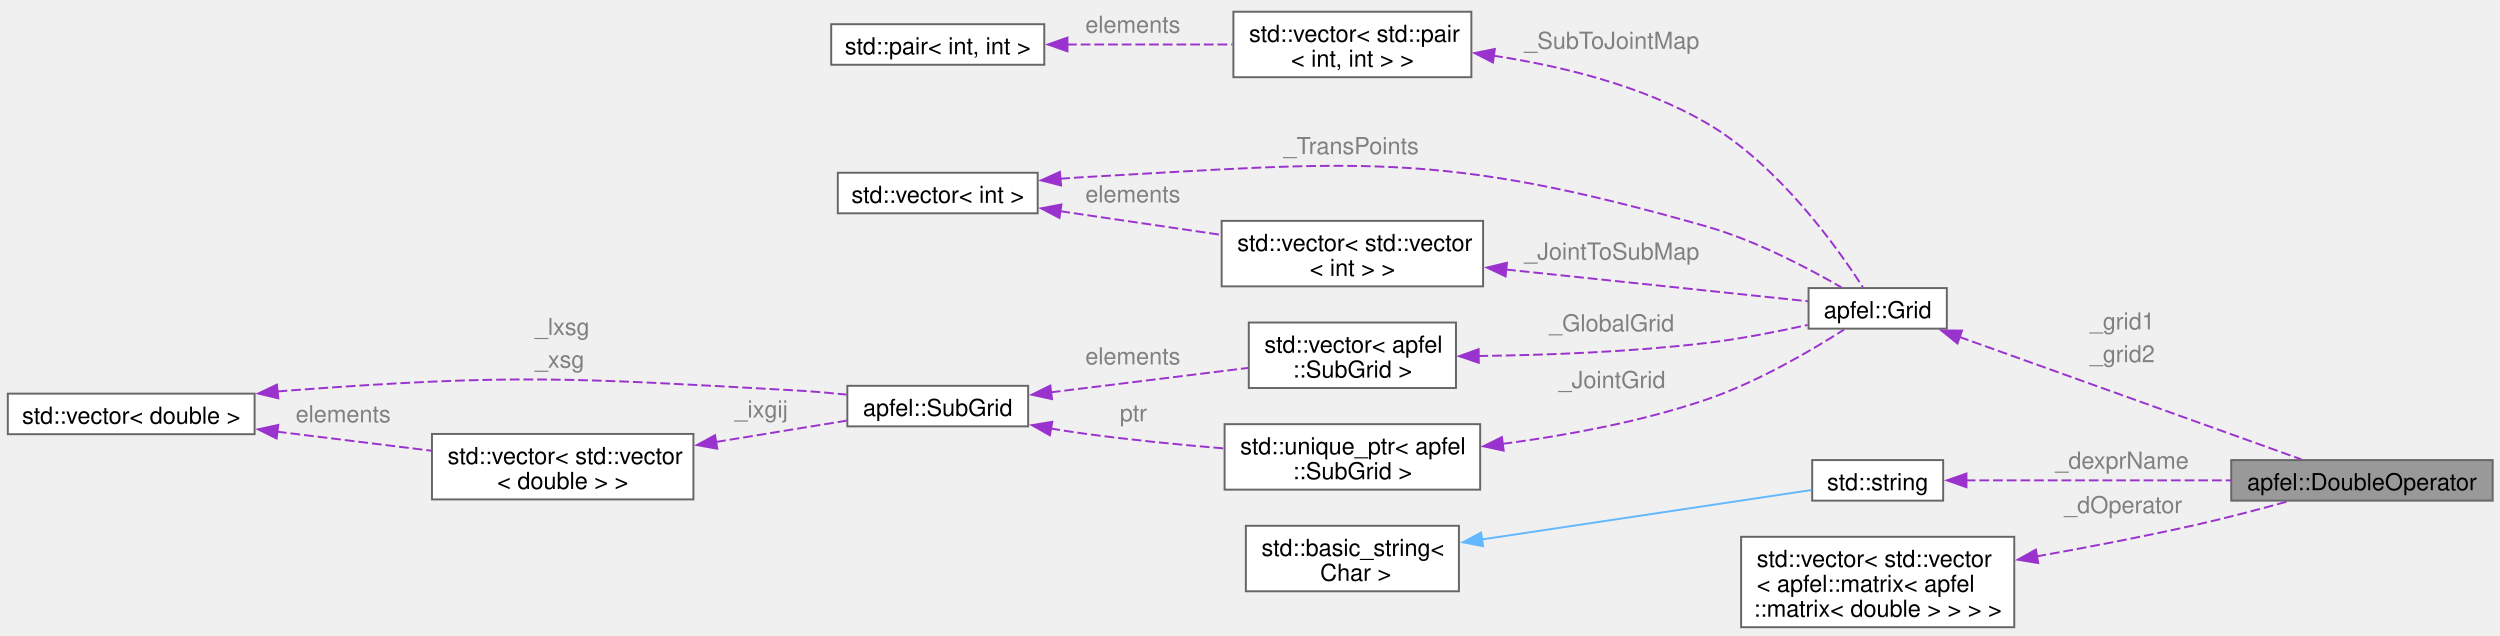
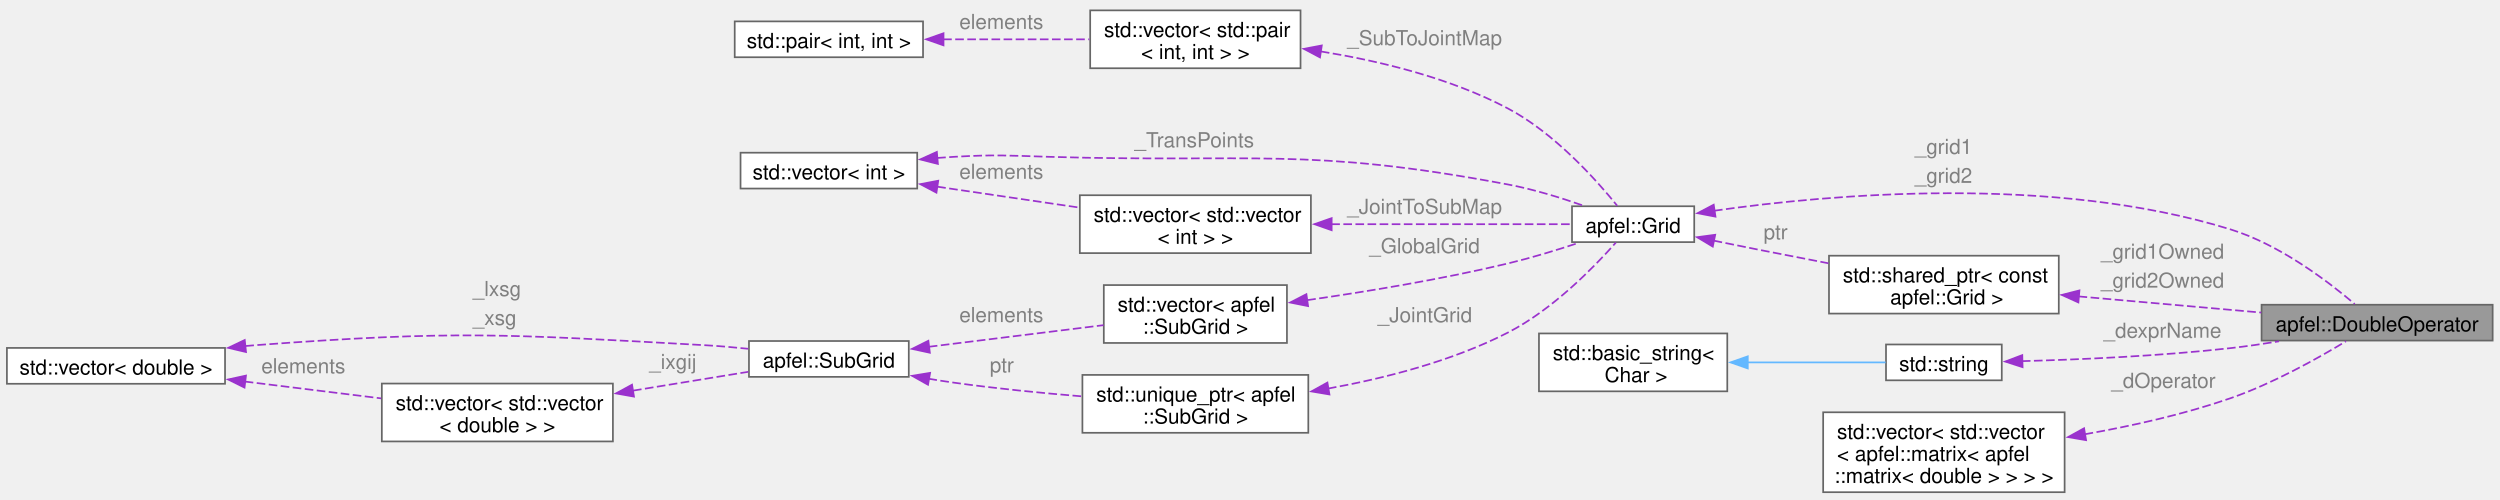
- <svg xmlns="http://www.w3.org/2000/svg" xmlns:xlink="http://www.w3.org/1999/xlink" width="1279pt" height="325pt" viewBox="0.00 0.00 1279.00 325.00">
-   <g id="graph0" class="graph" transform="scale(1 1) rotate(0) translate(4 320.88)">
+ <svg xmlns="http://www.w3.org/2000/svg" xmlns:xlink="http://www.w3.org/1999/xlink" width="1447pt" height="289pt" viewBox="0.00 0.00 1447.00 289.00">
+   <g id="graph0" class="graph" transform="scale(1 1) rotate(0) translate(4 284.88)">
    <g id="Node000001" class="node">
      <g id="a_Node000001">
        <a xlink:title="This class defines the basic object DoubleOperator which essentially contains the convolution between...">
-           <polygon fill="#999999" stroke="#666666" points="1271.25,-85.5 1137.5,-85.5 1137.5,-64.75 1271.25,-64.75 1271.25,-85.5" />
-           <text xml:space="preserve" text-anchor="middle" x="1204.38" y="-70.1" font-family="Helvetica,sans-Serif" font-size="12.00">apfel::DoubleOperator</text>
+           <polygon fill="#999999" stroke="#666666" points="1438.75,-108.5 1305,-108.5 1305,-87.75 1438.75,-87.75 1438.75,-108.5" />
+           <text xml:space="preserve" text-anchor="middle" x="1371.88" y="-93.1" font-family="Helvetica,sans-Serif" font-size="12.00">apfel::DoubleOperator</text>
        </a>
      </g>
    </g>
    <g id="Node000002" class="node">
      <g id="a_Node000002">
-         <a xlink:href="classapfel_1_1Grid.html" target="_top" xlink:title="The Grid class defines ab object that is essentially a collection of &quot;SubGrid&quot; objects plus other glo...">
-           <polygon fill="white" stroke="#666666" points="992,-173.5 921.25,-173.5 921.25,-152.75 992,-152.75 992,-173.5" />
-           <text xml:space="preserve" text-anchor="middle" x="956.62" y="-158.1" font-family="Helvetica,sans-Serif" font-size="12.00">apfel::Grid</text>
+         <a xlink:title=" ">
+           <polygon fill="white" stroke="#666666" points="1187.62,-136.88 1054.62,-136.88 1054.62,-103.38 1187.62,-103.38 1187.62,-136.88" />
+           <text xml:space="preserve" text-anchor="start" x="1062.62" y="-121.47" font-family="Helvetica,sans-Serif" font-size="12.00">std::shared_ptr&lt; const</text>
+           <text xml:space="preserve" text-anchor="middle" x="1121.12" y="-108.72" font-family="Helvetica,sans-Serif" font-size="12.00"> apfel::Grid &gt;</text>
        </a>
      </g>
    </g>
    <g id="edge1_Node000001_Node000002" class="edge">
      <g id="a_edge1_Node000001_Node000002">
        <a xlink:title=" ">
-           <path fill="none" stroke="#9a32cd" stroke-dasharray="5,2" d="M998.35,-148.54C1047.65,-130.89 1129.49,-101.58 1173.38,-85.87" />
-           <polygon fill="#9a32cd" stroke="#9a32cd" points="997.42,-145.16 989.18,-151.82 999.78,-151.75 997.42,-145.16" />
-         </a>
-       </g>
-       <text xml:space="preserve" text-anchor="start" x="1065.12" y="-152.34" font-family="Helvetica,sans-Serif" font-size="12.00" fill="grey">_grid1</text>
-       <text xml:space="preserve" text-anchor="start" x="1065.12" y="-135.59" font-family="Helvetica,sans-Serif" font-size="12.00" fill="grey">_grid2</text>
+           <path fill="none" stroke="#9a32cd" stroke-dasharray="5,2" d="M1199.06,-113.32C1232.93,-110.33 1272.31,-106.84 1304.82,-103.97" />
+           <polygon fill="#9a32cd" stroke="#9a32cd" points="1198.97,-109.82 1189.31,-114.18 1199.58,-116.79 1198.97,-109.82" />
+         </a>
+       </g>
+       <text xml:space="preserve" text-anchor="start" x="1212" y="-135.13" font-family="Helvetica,sans-Serif" font-size="12.00" fill="grey">_grid1Owned</text>
+       <text xml:space="preserve" text-anchor="start" x="1212" y="-118.38" font-family="Helvetica,sans-Serif" font-size="12.00" fill="grey">_grid2Owned</text>
    </g>
    <g id="Node000003" class="node">
      <g id="a_Node000003">
-         <a xlink:title=" ">
-           <polygon fill="white" stroke="#666666" points="748.75,-314.88 627,-314.88 627,-281.38 748.75,-281.38 748.75,-314.88" />
-           <text xml:space="preserve" text-anchor="start" x="635" y="-299.48" font-family="Helvetica,sans-Serif" font-size="12.00">std::vector&lt; std::pair</text>
-           <text xml:space="preserve" text-anchor="middle" x="687.88" y="-286.73" font-family="Helvetica,sans-Serif" font-size="12.00">&lt; int, int &gt; &gt;</text>
-         </a>
-       </g>
+         <a xlink:href="classapfel_1_1Grid.html" target="_top" xlink:title="The Grid class defines ab object that is essentially a collection of &quot;SubGrid&quot; objects plus other glo...">
+           <polygon fill="white" stroke="#666666" points="976.62,-165.5 905.88,-165.5 905.88,-144.75 976.62,-144.75 976.62,-165.5" />
+           <text xml:space="preserve" text-anchor="middle" x="941.25" y="-150.1" font-family="Helvetica,sans-Serif" font-size="12.00">apfel::Grid</text>
+         </a>
+       </g>
+     </g>
+     <g id="edge15_Node000001_Node000003" class="edge">
+       <g id="a_edge15_Node000001_Node000003">
+         <a xlink:title=" ">
+           <path fill="none" stroke="#9a32cd" stroke-dasharray="5,2" d="M988.05,-162.89C1055.33,-172.49 1184.02,-183.96 1287,-152.12 1315.46,-143.33 1343.54,-121.98 1358.9,-108.91" />
+           <polygon fill="#9a32cd" stroke="#9a32cd" points="988.92,-159.48 978.51,-161.47 987.89,-166.4 988.92,-159.48" />
+         </a>
+       </g>
+       <text xml:space="preserve" text-anchor="start" x="1104.25" y="-195.79" font-family="Helvetica,sans-Serif" font-size="12.00" fill="grey">_grid1</text>
+       <text xml:space="preserve" text-anchor="start" x="1104.25" y="-179.04" font-family="Helvetica,sans-Serif" font-size="12.00" fill="grey">_grid2</text>
    </g>
    <g id="edge2_Node000002_Node000003" class="edge">
      <g id="a_edge2_Node000002_Node000003">
        <a xlink:title=" ">
-           <path fill="none" stroke="#9a32cd" stroke-dasharray="5,2" d="M759.87,-292.41C794.54,-287.19 835.77,-277.2 868.75,-258.12 905.89,-236.64 936.19,-193.94 949.02,-173.94" />
-           <polygon fill="#9a32cd" stroke="#9a32cd" points="759.79,-288.89 750.37,-293.74 760.76,-295.82 759.79,-288.89" />
-         </a>
-       </g>
-       <text xml:space="preserve" text-anchor="start" x="775.75" y="-295.92" font-family="Helvetica,sans-Serif" font-size="12.00" fill="grey">_SubToJointMap</text>
+           <path fill="none" stroke="#9a32cd" stroke-dasharray="5,2" d="M987.83,-145.61C996.44,-143.85 1005.36,-142.04 1013.75,-140.38 1026.84,-137.78 1040.86,-135.06 1054.27,-132.5" />
+           <polygon fill="#9a32cd" stroke="#9a32cd" points="987.35,-142.14 978.26,-147.59 988.76,-149 987.35,-142.14" />
+         </a>
+       </g>
+       <text xml:space="preserve" text-anchor="start" x="1016.75" y="-146.38" font-family="Helvetica,sans-Serif" font-size="12.00" fill="grey">ptr</text>
    </g>
    <g id="Node000004" class="node">
      <g id="a_Node000004">
        <a xlink:title=" ">
-           <polygon fill="white" stroke="#666666" points="530.25,-308.5 421.25,-308.5 421.25,-287.75 530.25,-287.75 530.25,-308.5" />
-           <text xml:space="preserve" text-anchor="middle" x="475.75" y="-293.1" font-family="Helvetica,sans-Serif" font-size="12.00">std::pair&lt; int, int &gt;</text>
+           <polygon fill="white" stroke="#666666" points="748.75,-278.88 627,-278.88 627,-245.38 748.75,-245.38 748.75,-278.88" />
+           <text xml:space="preserve" text-anchor="start" x="635" y="-263.48" font-family="Helvetica,sans-Serif" font-size="12.00">std::vector&lt; std::pair</text>
+           <text xml:space="preserve" text-anchor="middle" x="687.88" y="-250.72" font-family="Helvetica,sans-Serif" font-size="12.00">&lt; int, int &gt; &gt;</text>
        </a>
      </g>
    </g>
    <g id="edge3_Node000003_Node000004" class="edge">
      <g id="a_edge3_Node000003_Node000004">
        <a xlink:title=" ">
-           <path fill="none" stroke="#9a32cd" stroke-dasharray="5,2" d="M541.88,-298.12C568.89,-298.12 600.02,-298.12 626.5,-298.12" />
-           <polygon fill="#9a32cd" stroke="#9a32cd" points="542.1,-294.63 532.1,-298.13 542.1,-301.63 542.1,-294.63" />
-         </a>
-       </g>
-       <text xml:space="preserve" text-anchor="start" x="551.25" y="-304.12" font-family="Helvetica,sans-Serif" font-size="12.00" fill="grey">elements</text>
+           <path fill="none" stroke="#9a32cd" stroke-dasharray="5,2" d="M760.5,-255.11C794.76,-249.58 835.46,-239.71 868.75,-222.12 895.68,-207.91 919.9,-180.81 932.04,-165.8" />
+           <polygon fill="#9a32cd" stroke="#9a32cd" points="760.01,-251.64 750.64,-256.6 761.05,-258.57 760.01,-251.64" />
+         </a>
+       </g>
+       <text xml:space="preserve" text-anchor="start" x="775.75" y="-258.73" font-family="Helvetica,sans-Serif" font-size="12.00" fill="grey">_SubToJointMap</text>
    </g>
    <g id="Node000005" class="node">
      <g id="a_Node000005">
        <a xlink:title=" ">
-           <polygon fill="white" stroke="#666666" points="754.75,-207.88 621,-207.88 621,-174.38 754.75,-174.38 754.75,-207.88" />
-           <text xml:space="preserve" text-anchor="start" x="629" y="-192.47" font-family="Helvetica,sans-Serif" font-size="12.00">std::vector&lt; std::vector</text>
-           <text xml:space="preserve" text-anchor="middle" x="687.88" y="-179.72" font-family="Helvetica,sans-Serif" font-size="12.00">&lt; int &gt; &gt;</text>
-         </a>
-       </g>
-     </g>
-     <g id="edge4_Node000002_Node000005" class="edge">
-       <g id="a_edge4_Node000002_Node000005">
-         <a xlink:title=" ">
-           <path fill="none" stroke="#9a32cd" stroke-dasharray="5,2" d="M766.52,-182.98C817.67,-177.61 882.17,-170.84 921.08,-166.75" />
-           <polygon fill="#9a32cd" stroke="#9a32cd" points="766.24,-179.48 756.66,-184.01 766.97,-186.45 766.24,-179.48" />
-         </a>
-       </g>
-       <text xml:space="preserve" text-anchor="start" x="775.75" y="-188.07" font-family="Helvetica,sans-Serif" font-size="12.00" fill="grey">_JointToSubMap</text>
+           <polygon fill="white" stroke="#666666" points="530.25,-272.5 421.25,-272.5 421.25,-251.75 530.25,-251.75 530.25,-272.5" />
+           <text xml:space="preserve" text-anchor="middle" x="475.75" y="-257.1" font-family="Helvetica,sans-Serif" font-size="12.00">std::pair&lt; int, int &gt;</text>
+         </a>
+       </g>
+     </g>
+     <g id="edge4_Node000004_Node000005" class="edge">
+       <g id="a_edge4_Node000004_Node000005">
+         <a xlink:title=" ">
+           <path fill="none" stroke="#9a32cd" stroke-dasharray="5,2" d="M541.88,-262.12C568.89,-262.12 600.02,-262.12 626.5,-262.12" />
+           <polygon fill="#9a32cd" stroke="#9a32cd" points="542.1,-258.63 532.1,-262.13 542.1,-265.63 542.1,-258.63" />
+         </a>
+       </g>
+       <text xml:space="preserve" text-anchor="start" x="551.25" y="-268.12" font-family="Helvetica,sans-Serif" font-size="12.00" fill="grey">elements</text>
    </g>
    <g id="Node000006" class="node">
      <g id="a_Node000006">
        <a xlink:title=" ">
-           <polygon fill="white" stroke="#666666" points="526.88,-232.5 424.62,-232.5 424.62,-211.75 526.88,-211.75 526.88,-232.5" />
-           <text xml:space="preserve" text-anchor="middle" x="475.75" y="-217.1" font-family="Helvetica,sans-Serif" font-size="12.00">std::vector&lt; int &gt;</text>
-         </a>
-       </g>
-     </g>
-     <g id="edge6_Node000002_Node000006" class="edge">
-       <g id="a_edge6_Node000002_Node000006">
-         <a xlink:title=" ">
-           <path fill="none" stroke="#9a32cd" stroke-dasharray="5,2" d="M538.42,-229.46C541.74,-229.72 545.03,-229.95 548.25,-230.12 690.91,-238.08 731.34,-244.28 868.75,-205.12 894.04,-197.92 920.99,-183.75 938.05,-173.88" />
-           <polygon fill="#9a32cd" stroke="#9a32cd" points="538.86,-225.99 528.59,-228.6 538.25,-232.96 538.86,-225.99" />
-         </a>
-       </g>
-       <text xml:space="preserve" text-anchor="start" x="652.62" y="-242.05" font-family="Helvetica,sans-Serif" font-size="12.00" fill="grey">_TransPoints</text>
-     </g>
-     <g id="edge5_Node000005_Node000006" class="edge">
-       <g id="a_edge5_Node000005_Node000006">
-         <a xlink:title=" ">
-           <path fill="none" stroke="#9a32cd" stroke-dasharray="5,2" d="M538.45,-212.83C541.77,-212.34 545.05,-211.85 548.25,-211.38 571.83,-207.88 597.67,-204.09 620.59,-200.75" />
-           <polygon fill="#9a32cd" stroke="#9a32cd" points="538.01,-209.36 528.63,-214.3 539.04,-216.28 538.01,-209.36" />
-         </a>
-       </g>
-       <text xml:space="preserve" text-anchor="start" x="551.25" y="-217.38" font-family="Helvetica,sans-Serif" font-size="12.00" fill="grey">elements</text>
+           <polygon fill="white" stroke="#666666" points="754.75,-171.88 621,-171.88 621,-138.38 754.75,-138.38 754.75,-171.88" />
+           <text xml:space="preserve" text-anchor="start" x="629" y="-156.47" font-family="Helvetica,sans-Serif" font-size="12.00">std::vector&lt; std::vector</text>
+           <text xml:space="preserve" text-anchor="middle" x="687.88" y="-143.72" font-family="Helvetica,sans-Serif" font-size="12.00">&lt; int &gt; &gt;</text>
+         </a>
+       </g>
+     </g>
+     <g id="edge5_Node000003_Node000006" class="edge">
+       <g id="a_edge5_Node000003_Node000006">
+         <a xlink:title=" ">
+           <path fill="none" stroke="#9a32cd" stroke-dasharray="5,2" d="M766.53,-155.12C813.06,-155.12 869.94,-155.12 905.64,-155.12" />
+           <polygon fill="#9a32cd" stroke="#9a32cd" points="766.76,-151.63 756.76,-155.13 766.76,-158.63 766.76,-151.63" />
+         </a>
+       </g>
+       <text xml:space="preserve" text-anchor="start" x="775.75" y="-161.12" font-family="Helvetica,sans-Serif" font-size="12.00" fill="grey">_JointToSubMap</text>
    </g>
    <g id="Node000007" class="node">
      <g id="a_Node000007">
        <a xlink:title=" ">
-           <polygon fill="white" stroke="#666666" points="740.88,-155.88 634.88,-155.88 634.88,-122.38 740.88,-122.38 740.88,-155.88" />
-           <text xml:space="preserve" text-anchor="start" x="642.88" y="-140.47" font-family="Helvetica,sans-Serif" font-size="12.00">std::vector&lt; apfel</text>
-           <text xml:space="preserve" text-anchor="middle" x="687.88" y="-127.72" font-family="Helvetica,sans-Serif" font-size="12.00">::SubGrid &gt;</text>
-         </a>
-       </g>
-     </g>
-     <g id="edge7_Node000002_Node000007" class="edge">
-       <g id="a_edge7_Node000002_Node000007">
-         <a xlink:title=" ">
-           <path fill="none" stroke="#9a32cd" stroke-dasharray="5,2" d="M752.35,-138.75C786.88,-139.2 830.28,-140.81 868.75,-145.38 886.02,-147.43 904.98,-151.12 920.76,-154.62" />
-           <polygon fill="#9a32cd" stroke="#9a32cd" points="752.55,-135.26 742.51,-138.66 752.48,-142.26 752.55,-135.26" />
-         </a>
-       </g>
-       <text xml:space="preserve" text-anchor="start" x="788.5" y="-151.38" font-family="Helvetica,sans-Serif" font-size="12.00" fill="grey">_GlobalGrid</text>
+           <polygon fill="white" stroke="#666666" points="526.88,-196.5 424.62,-196.5 424.62,-175.75 526.88,-175.75 526.88,-196.5" />
+           <text xml:space="preserve" text-anchor="middle" x="475.75" y="-181.1" font-family="Helvetica,sans-Serif" font-size="12.00">std::vector&lt; int &gt;</text>
+         </a>
+       </g>
+     </g>
+     <g id="edge7_Node000003_Node000007" class="edge">
+       <g id="a_edge7_Node000003_Node000007">
+         <a xlink:title=" ">
+           <path fill="none" stroke="#9a32cd" stroke-dasharray="5,2" d="M538.42,-193.46C541.74,-193.72 545.03,-193.95 548.25,-194.12 572.55,-195.48 578.68,-194.86 603,-194.12 721.27,-190.57 752.46,-199.97 868.75,-178.12 883.36,-175.38 899.14,-170.52 912.14,-165.97" />
+           <polygon fill="#9a32cd" stroke="#9a32cd" points="538.86,-189.99 528.59,-192.6 538.25,-196.96 538.86,-189.99" />
+         </a>
+       </g>
+       <text xml:space="preserve" text-anchor="start" x="652.62" y="-199.64" font-family="Helvetica,sans-Serif" font-size="12.00" fill="grey">_TransPoints</text>
+     </g>
+     <g id="edge6_Node000006_Node000007" class="edge">
+       <g id="a_edge6_Node000006_Node000007">
+         <a xlink:title=" ">
+           <path fill="none" stroke="#9a32cd" stroke-dasharray="5,2" d="M538.45,-176.83C541.77,-176.34 545.05,-175.85 548.25,-175.38 571.83,-171.88 597.67,-168.09 620.59,-164.75" />
+           <polygon fill="#9a32cd" stroke="#9a32cd" points="538.01,-173.36 528.63,-178.3 539.04,-180.28 538.01,-173.36" />
+         </a>
+       </g>
+       <text xml:space="preserve" text-anchor="start" x="551.25" y="-181.38" font-family="Helvetica,sans-Serif" font-size="12.00" fill="grey">elements</text>
    </g>
    <g id="Node000008" class="node">
      <g id="a_Node000008">
+         <a xlink:title=" ">
+           <polygon fill="white" stroke="#666666" points="740.88,-119.88 634.88,-119.88 634.88,-86.38 740.88,-86.38 740.88,-119.88" />
+           <text xml:space="preserve" text-anchor="start" x="642.88" y="-104.47" font-family="Helvetica,sans-Serif" font-size="12.00">std::vector&lt; apfel</text>
+           <text xml:space="preserve" text-anchor="middle" x="687.88" y="-91.72" font-family="Helvetica,sans-Serif" font-size="12.00">::SubGrid &gt;</text>
+         </a>
+       </g>
+     </g>
+     <g id="edge8_Node000003_Node000008" class="edge">
+       <g id="a_edge8_Node000003_Node000008">
+         <a xlink:title=" ">
+           <path fill="none" stroke="#9a32cd" stroke-dasharray="5,2" d="M752.61,-111.16C787.21,-116.11 830.6,-123.26 868.75,-132.38 882.31,-135.62 897.02,-140.12 909.56,-144.27" />
+           <polygon fill="#9a32cd" stroke="#9a32cd" points="753.12,-107.7 742.73,-109.78 752.14,-114.63 753.12,-107.7" />
+         </a>
+       </g>
+       <text xml:space="preserve" text-anchor="start" x="788.5" y="-138.38" font-family="Helvetica,sans-Serif" font-size="12.00" fill="grey">_GlobalGrid</text>
+     </g>
+     <g id="Node000009" class="node">
+       <g id="a_Node000009">
        <a xlink:href="classapfel_1_1SubGrid.html" target="_top" xlink:title="Class for the x-space interpolation SubGrids.">
-           <polygon fill="white" stroke="#666666" points="522,-123.5 429.5,-123.5 429.5,-102.75 522,-102.75 522,-123.5" />
-           <text xml:space="preserve" text-anchor="middle" x="475.75" y="-108.1" font-family="Helvetica,sans-Serif" font-size="12.00">apfel::SubGrid</text>
-         </a>
-       </g>
-     </g>
-     <g id="edge8_Node000007_Node000008" class="edge">
-       <g id="a_edge8_Node000007_Node000008">
-         <a xlink:title=" ">
-           <path fill="none" stroke="#9a32cd" stroke-dasharray="5,2" d="M533.59,-120.16C565.09,-124.06 603.98,-128.87 634.71,-132.67" />
-           <polygon fill="#9a32cd" stroke="#9a32cd" points="534.2,-116.71 523.85,-118.95 533.34,-123.65 534.2,-116.71" />
-         </a>
-       </g>
-       <text xml:space="preserve" text-anchor="start" x="551.25" y="-134.45" font-family="Helvetica,sans-Serif" font-size="12.00" fill="grey">elements</text>
+           <polygon fill="white" stroke="#666666" points="522,-87.5 429.5,-87.5 429.5,-66.75 522,-66.75 522,-87.5" />
+           <text xml:space="preserve" text-anchor="middle" x="475.75" y="-72.1" font-family="Helvetica,sans-Serif" font-size="12.00">apfel::SubGrid</text>
+         </a>
+       </g>
+     </g>
+     <g id="edge9_Node000008_Node000009" class="edge">
+       <g id="a_edge9_Node000008_Node000009">
+         <a xlink:title=" ">
+           <path fill="none" stroke="#9a32cd" stroke-dasharray="5,2" d="M533.59,-84.16C565.09,-88.06 603.98,-92.87 634.71,-96.67" />
+           <polygon fill="#9a32cd" stroke="#9a32cd" points="534.2,-80.71 523.85,-82.95 533.34,-87.65 534.2,-80.71" />
+         </a>
+       </g>
+       <text xml:space="preserve" text-anchor="start" x="551.25" y="-98.45" font-family="Helvetica,sans-Serif" font-size="12.00" fill="grey">elements</text>
+     </g>
+     <g id="Node000012" class="node">
+       <g id="a_Node000012">
+         <a xlink:title=" ">
+           <polygon fill="white" stroke="#666666" points="753.25,-67.88 622.5,-67.88 622.5,-34.38 753.25,-34.38 753.25,-67.88" />
+           <text xml:space="preserve" text-anchor="start" x="630.5" y="-52.48" font-family="Helvetica,sans-Serif" font-size="12.00">std::unique_ptr&lt; apfel</text>
+           <text xml:space="preserve" text-anchor="middle" x="687.88" y="-39.73" font-family="Helvetica,sans-Serif" font-size="12.00">::SubGrid &gt;</text>
+         </a>
+       </g>
+     </g>
+     <g id="edge14_Node000012_Node000009" class="edge">
+       <g id="a_edge14_Node000012_Node000009">
+         <a xlink:title=" ">
+           <path fill="none" stroke="#9a32cd" stroke-dasharray="5,2" d="M533.36,-65.69C538.38,-64.84 543.4,-64.05 548.25,-63.38 572.3,-60.01 598.83,-57.4 622.19,-55.47" />
+           <polygon fill="#9a32cd" stroke="#9a32cd" points="533.13,-62.18 523.9,-67.36 534.35,-69.07 533.13,-62.18" />
+         </a>
+       </g>
+       <text xml:space="preserve" text-anchor="start" x="568.88" y="-69.38" font-family="Helvetica,sans-Serif" font-size="12.00" fill="grey">ptr</text>
+     </g>
+     <g id="Node000010" class="node">
+       <g id="a_Node000010">
+         <a xlink:title=" ">
+           <polygon fill="white" stroke="#666666" points="126.25,-83.5 0,-83.5 0,-62.75 126.25,-62.75 126.25,-83.5" />
+           <text xml:space="preserve" text-anchor="middle" x="63.12" y="-68.1" font-family="Helvetica,sans-Serif" font-size="12.00">std::vector&lt; double &gt;</text>
+         </a>
+       </g>
+     </g>
+     <g id="edge10_Node000009_Node000010" class="edge">
+       <g id="a_edge10_Node000009_Node000010">
+         <a xlink:title=" ">
+           <path fill="none" stroke="#9a32cd" stroke-dasharray="5,2" d="M137.98,-84.6C140.09,-84.8 142.18,-84.97 144.25,-85.12 259.04,-93.67 288.32,-91.53 403.25,-85.12 411.61,-84.66 420.49,-83.89 429.04,-83.01" />
+           <polygon fill="#9a32cd" stroke="#9a32cd" points="138.39,-81.12 128.08,-83.55 137.65,-88.09 138.39,-81.12" />
+         </a>
+       </g>
+       <text xml:space="preserve" text-anchor="start" x="269.62" y="-113.51" font-family="Helvetica,sans-Serif" font-size="12.00" fill="grey">_lxsg</text>
+       <text xml:space="preserve" text-anchor="start" x="269.62" y="-96.76" font-family="Helvetica,sans-Serif" font-size="12.00" fill="grey">_xsg</text>
    </g>
    <g id="Node000011" class="node">
      <g id="a_Node000011">
        <a xlink:title=" ">
-           <polygon fill="white" stroke="#666666" points="753.25,-103.88 622.5,-103.88 622.5,-70.38 753.25,-70.38 753.25,-103.88" />
-           <text xml:space="preserve" text-anchor="start" x="630.5" y="-88.47" font-family="Helvetica,sans-Serif" font-size="12.00">std::unique_ptr&lt; apfel</text>
-           <text xml:space="preserve" text-anchor="middle" x="687.88" y="-75.72" font-family="Helvetica,sans-Serif" font-size="12.00">::SubGrid &gt;</text>
-         </a>
-       </g>
-     </g>
-     <g id="edge13_Node000011_Node000008" class="edge">
-       <g id="a_edge13_Node000011_Node000008">
-         <a xlink:title=" ">
-           <path fill="none" stroke="#9a32cd" stroke-dasharray="5,2" d="M533.36,-101.69C538.38,-100.84 543.4,-100.05 548.25,-99.38 572.3,-96.01 598.83,-93.4 622.19,-91.47" />
-           <polygon fill="#9a32cd" stroke="#9a32cd" points="533.13,-98.18 523.9,-103.36 534.35,-105.07 533.13,-98.18" />
-         </a>
-       </g>
-       <text xml:space="preserve" text-anchor="start" x="568.88" y="-105.38" font-family="Helvetica,sans-Serif" font-size="12.00" fill="grey">ptr</text>
-     </g>
-     <g id="Node000009" class="node">
-       <g id="a_Node000009">
-         <a xlink:title=" ">
-           <polygon fill="white" stroke="#666666" points="126.25,-119.5 0,-119.5 0,-98.75 126.25,-98.75 126.25,-119.5" />
-           <text xml:space="preserve" text-anchor="middle" x="63.12" y="-104.1" font-family="Helvetica,sans-Serif" font-size="12.00">std::vector&lt; double &gt;</text>
-         </a>
-       </g>
-     </g>
-     <g id="edge9_Node000008_Node000009" class="edge">
-       <g id="a_edge9_Node000008_Node000009">
-         <a xlink:title=" ">
-           <path fill="none" stroke="#9a32cd" stroke-dasharray="5,2" d="M137.98,-120.6C140.09,-120.8 142.18,-120.97 144.25,-121.12 259.04,-129.67 288.32,-127.53 403.25,-121.12 411.61,-120.66 420.49,-119.89 429.04,-119.01" />
-           <polygon fill="#9a32cd" stroke="#9a32cd" points="138.39,-117.12 128.08,-119.55 137.65,-124.09 138.39,-117.12" />
-         </a>
-       </g>
-       <text xml:space="preserve" text-anchor="start" x="269.62" y="-149.51" font-family="Helvetica,sans-Serif" font-size="12.00" fill="grey">_lxsg</text>
-       <text xml:space="preserve" text-anchor="start" x="269.62" y="-132.76" font-family="Helvetica,sans-Serif" font-size="12.00" fill="grey">_xsg</text>
-     </g>
-     <g id="Node000010" class="node">
-       <g id="a_Node000010">
-         <a xlink:title=" ">
-           <polygon fill="white" stroke="#666666" points="350.75,-98.88 217,-98.88 217,-65.38 350.75,-65.38 350.75,-98.88" />
-           <text xml:space="preserve" text-anchor="start" x="225" y="-83.47" font-family="Helvetica,sans-Serif" font-size="12.00">std::vector&lt; std::vector</text>
-           <text xml:space="preserve" text-anchor="middle" x="283.88" y="-70.72" font-family="Helvetica,sans-Serif" font-size="12.00">&lt; double &gt; &gt;</text>
-         </a>
-       </g>
-     </g>
-     <g id="edge11_Node000010_Node000009" class="edge">
-       <g id="a_edge11_Node000010_Node000009">
-         <a xlink:title=" ">
-           <path fill="none" stroke="#9a32cd" stroke-dasharray="5,2" d="M137.64,-100.05C163.18,-96.9 191.66,-93.38 216.58,-90.31" />
-           <polygon fill="#9a32cd" stroke="#9a32cd" points="137.52,-96.54 128.02,-101.24 138.37,-103.49 137.52,-96.54" />
-         </a>
-       </g>
-       <text xml:space="preserve" text-anchor="start" x="147.25" y="-104.84" font-family="Helvetica,sans-Serif" font-size="12.00" fill="grey">elements</text>
-     </g>
-     <g id="edge10_Node000008_Node000010" class="edge">
-       <g id="a_edge10_Node000008_Node000010">
-         <a xlink:title=" ">
-           <path fill="none" stroke="#9a32cd" stroke-dasharray="5,2" d="M362.37,-94.78C385.06,-98.48 409.12,-102.41 429.13,-105.68" />
-           <polygon fill="#9a32cd" stroke="#9a32cd" points="362.94,-91.32 352.51,-93.17 361.82,-98.23 362.94,-91.32" />
-         </a>
-       </g>
-       <text xml:space="preserve" text-anchor="start" x="371.75" y="-107.31" font-family="Helvetica,sans-Serif" font-size="12.00" fill="grey">_ixgij</text>
-     </g>
-     <g id="edge12_Node000002_Node000011" class="edge">
-       <g id="a_edge12_Node000002_Node000011">
-         <a xlink:title=" ">
-           <path fill="none" stroke="#9a32cd" stroke-dasharray="5,2" d="M764.69,-93.78C797.32,-98.09 835.52,-105.09 868.75,-116.38 894.86,-125.24 922.49,-141.45 939.4,-152.25" />
-           <polygon fill="#9a32cd" stroke="#9a32cd" points="765.26,-90.33 754.9,-92.56 764.39,-97.27 765.26,-90.33" />
-         </a>
-       </g>
-       <text xml:space="preserve" text-anchor="start" x="793.38" y="-122.38" font-family="Helvetica,sans-Serif" font-size="12.00" fill="grey">_JointGrid</text>
-     </g>
-     <g id="Node000012" class="node">
-       <g id="a_Node000012">
-         <a xlink:title=" ">
-           <polygon fill="white" stroke="#666666" points="990.12,-85.5 923.12,-85.5 923.12,-64.75 990.12,-64.75 990.12,-85.5" />
-           <text xml:space="preserve" text-anchor="middle" x="956.62" y="-70.1" font-family="Helvetica,sans-Serif" font-size="12.00">std::string</text>
-         </a>
-       </g>
-     </g>
-     <g id="edge14_Node000001_Node000012" class="edge">
-       <g id="a_edge14_Node000001_Node000012">
-         <a xlink:title=" ">
-           <path fill="none" stroke="#9a32cd" stroke-dasharray="5,2" d="M1001.65,-75.12C1039.42,-75.12 1094.41,-75.12 1137.43,-75.12" />
-           <polygon fill="#9a32cd" stroke="#9a32cd" points="1002.03,-71.63 992.03,-75.13 1002.03,-78.63 1002.03,-71.63" />
-         </a>
-       </g>
-       <text xml:space="preserve" text-anchor="start" x="1047.5" y="-81.12" font-family="Helvetica,sans-Serif" font-size="12.00" fill="grey">_dexprName</text>
+           <polygon fill="white" stroke="#666666" points="350.75,-62.88 217,-62.88 217,-29.38 350.75,-29.38 350.75,-62.88" />
+           <text xml:space="preserve" text-anchor="start" x="225" y="-47.48" font-family="Helvetica,sans-Serif" font-size="12.00">std::vector&lt; std::vector</text>
+           <text xml:space="preserve" text-anchor="middle" x="283.88" y="-34.73" font-family="Helvetica,sans-Serif" font-size="12.00">&lt; double &gt; &gt;</text>
+         </a>
+       </g>
+     </g>
+     <g id="edge12_Node000011_Node000010" class="edge">
+       <g id="a_edge12_Node000011_Node000010">
+         <a xlink:title=" ">
+           <path fill="none" stroke="#9a32cd" stroke-dasharray="5,2" d="M137.64,-64.05C163.18,-60.9 191.66,-57.38 216.58,-54.31" />
+           <polygon fill="#9a32cd" stroke="#9a32cd" points="137.52,-60.54 128.02,-65.24 138.37,-67.49 137.52,-60.54" />
+         </a>
+       </g>
+       <text xml:space="preserve" text-anchor="start" x="147.25" y="-68.84" font-family="Helvetica,sans-Serif" font-size="12.00" fill="grey">elements</text>
+     </g>
+     <g id="edge11_Node000009_Node000011" class="edge">
+       <g id="a_edge11_Node000009_Node000011">
+         <a xlink:title=" ">
+           <path fill="none" stroke="#9a32cd" stroke-dasharray="5,2" d="M362.37,-58.78C385.06,-62.48 409.12,-66.41 429.13,-69.68" />
+           <polygon fill="#9a32cd" stroke="#9a32cd" points="362.94,-55.32 352.51,-57.17 361.82,-62.23 362.94,-55.32" />
+         </a>
+       </g>
+       <text xml:space="preserve" text-anchor="start" x="371.75" y="-71.31" font-family="Helvetica,sans-Serif" font-size="12.00" fill="grey">_ixgij</text>
+     </g>
+     <g id="edge13_Node000003_Node000012" class="edge">
+       <g id="a_edge13_Node000003_Node000012">
+         <a xlink:title=" ">
+           <path fill="none" stroke="#9a32cd" stroke-dasharray="5,2" d="M764.6,-59.96C797.86,-65.96 836.59,-75.92 868.75,-92.38 894.63,-105.61 918.72,-130.31 931.25,-144.45" />
+           <polygon fill="#9a32cd" stroke="#9a32cd" points="765.48,-56.56 755.03,-58.33 764.3,-63.46 765.48,-56.56" />
+         </a>
+       </g>
+       <text xml:space="preserve" text-anchor="start" x="793.38" y="-98.38" font-family="Helvetica,sans-Serif" font-size="12.00" fill="grey">_JointGrid</text>
    </g>
    <g id="Node000013" class="node">
      <g id="a_Node000013">
        <a xlink:title=" ">
-           <polygon fill="white" stroke="#666666" points="742.38,-51.88 633.38,-51.88 633.38,-18.38 742.38,-18.38 742.38,-51.88" />
-           <text xml:space="preserve" text-anchor="start" x="641.38" y="-36.48" font-family="Helvetica,sans-Serif" font-size="12.00">std::basic_string&lt;</text>
-           <text xml:space="preserve" text-anchor="middle" x="687.88" y="-23.73" font-family="Helvetica,sans-Serif" font-size="12.00"> Char &gt;</text>
-         </a>
-       </g>
-     </g>
-     <g id="edge15_Node000012_Node000013" class="edge">
-       <g id="a_edge15_Node000012_Node000013">
-         <a xlink:title=" ">
-           <path fill="none" stroke="#63b8ff" d="M753.93,-44.88C807.36,-52.89 880.81,-63.91 922.74,-70.19" />
-           <polygon fill="#63b8ff" stroke="#63b8ff" points="754.76,-41.47 744.35,-43.44 753.72,-48.39 754.76,-41.47" />
-         </a>
-       </g>
+           <polygon fill="white" stroke="#666666" points="1154.62,-85.5 1087.62,-85.5 1087.62,-64.75 1154.62,-64.75 1154.62,-85.5" />
+           <text xml:space="preserve" text-anchor="middle" x="1121.12" y="-70.1" font-family="Helvetica,sans-Serif" font-size="12.00">std::string</text>
+         </a>
+       </g>
+     </g>
+     <g id="edge16_Node000001_Node000013" class="edge">
+       <g id="a_edge16_Node000001_Node000013">
+         <a xlink:title=" ">
+           <path fill="none" stroke="#9a32cd" stroke-dasharray="5,2" d="M1166.25,-75.85C1199.52,-76.75 1246.24,-78.79 1287,-83.38 1296.11,-84.4 1305.73,-85.79 1315.07,-87.32" />
+           <polygon fill="#9a32cd" stroke="#9a32cd" points="1166.66,-72.36 1156.58,-75.61 1166.49,-79.35 1166.66,-72.36" />
+         </a>
+       </g>
+       <text xml:space="preserve" text-anchor="start" x="1213.5" y="-89.38" font-family="Helvetica,sans-Serif" font-size="12.00" fill="grey">_dexprName</text>
    </g>
    <g id="Node000014" class="node">
      <g id="a_Node000014">
        <a xlink:title=" ">
-           <polygon fill="white" stroke="#666666" points="1026.5,-46.25 886.75,-46.25 886.75,0 1026.5,0 1026.5,-46.25" />
-           <text xml:space="preserve" text-anchor="start" x="894.75" y="-30.85" font-family="Helvetica,sans-Serif" font-size="12.00">std::vector&lt; std::vector</text>
-           <text xml:space="preserve" text-anchor="start" x="894.75" y="-18.1" font-family="Helvetica,sans-Serif" font-size="12.00">&lt; apfel::matrix&lt; apfel</text>
-           <text xml:space="preserve" text-anchor="middle" x="956.62" y="-5.35" font-family="Helvetica,sans-Serif" font-size="12.00">::matrix&lt; double &gt; &gt; &gt; &gt;</text>
-         </a>
-       </g>
-     </g>
-     <g id="edge16_Node000001_Node000014" class="edge">
-       <g id="a_edge16_Node000001_Node000014">
-         <a xlink:title=" ">
-           <path fill="none" stroke="#9a32cd" stroke-dasharray="5,2" d="M1037.82,-36.21C1063.96,-40.85 1093.05,-46.41 1119.5,-52.38 1134.95,-55.86 1151.84,-60.31 1166.39,-64.35" />
-           <polygon fill="#9a32cd" stroke="#9a32cd" points="1038.76,-32.82 1028.3,-34.54 1037.55,-39.71 1038.76,-32.82" />
-         </a>
-       </g>
-       <text xml:space="preserve" text-anchor="start" x="1052" y="-58.38" font-family="Helvetica,sans-Serif" font-size="12.00" fill="grey">_dOperator</text>
+           <polygon fill="white" stroke="#666666" points="995.75,-91.88 886.75,-91.88 886.75,-58.38 995.75,-58.38 995.75,-91.88" />
+           <text xml:space="preserve" text-anchor="start" x="894.75" y="-76.47" font-family="Helvetica,sans-Serif" font-size="12.00">std::basic_string&lt;</text>
+           <text xml:space="preserve" text-anchor="middle" x="941.25" y="-63.73" font-family="Helvetica,sans-Serif" font-size="12.00"> Char &gt;</text>
+         </a>
+       </g>
+     </g>
+     <g id="edge17_Node000013_Node000014" class="edge">
+       <g id="a_edge17_Node000013_Node000014">
+         <a xlink:title=" ">
+           <path fill="none" stroke="#63b8ff" d="M1007.52,-75.12C1034.69,-75.12 1065.04,-75.12 1087.38,-75.12" />
+           <polygon fill="#63b8ff" stroke="#63b8ff" points="1007.61,-71.63 997.61,-75.13 1007.61,-78.63 1007.61,-71.63" />
+         </a>
+       </g>
+     </g>
+     <g id="Node000015" class="node">
+       <g id="a_Node000015">
+         <a xlink:title=" ">
+           <polygon fill="white" stroke="#666666" points="1191,-46.25 1051.25,-46.25 1051.25,0 1191,0 1191,-46.25" />
+           <text xml:space="preserve" text-anchor="start" x="1059.25" y="-30.85" font-family="Helvetica,sans-Serif" font-size="12.00">std::vector&lt; std::vector</text>
+           <text xml:space="preserve" text-anchor="start" x="1059.25" y="-18.1" font-family="Helvetica,sans-Serif" font-size="12.00">&lt; apfel::matrix&lt; apfel</text>
+           <text xml:space="preserve" text-anchor="middle" x="1121.12" y="-5.35" font-family="Helvetica,sans-Serif" font-size="12.00">::matrix&lt; double &gt; &gt; &gt; &gt;</text>
+         </a>
+       </g>
+     </g>
+     <g id="edge18_Node000001_Node000015" class="edge">
+       <g id="a_edge18_Node000001_Node000015">
+         <a xlink:title=" ">
+           <path fill="none" stroke="#9a32cd" stroke-dasharray="5,2" d="M1202.56,-33.51C1229.82,-38.3 1260.15,-45.06 1287,-54.38 1311.36,-62.83 1337.39,-77.37 1353.87,-87.35" />
+           <polygon fill="#9a32cd" stroke="#9a32cd" points="1203.42,-30.11 1192.98,-31.89 1202.26,-37.01 1203.42,-30.11" />
+         </a>
+       </g>
+       <text xml:space="preserve" text-anchor="start" x="1218" y="-60.38" font-family="Helvetica,sans-Serif" font-size="12.00" fill="grey">_dOperator</text>
    </g>
  </g>
</svg>
